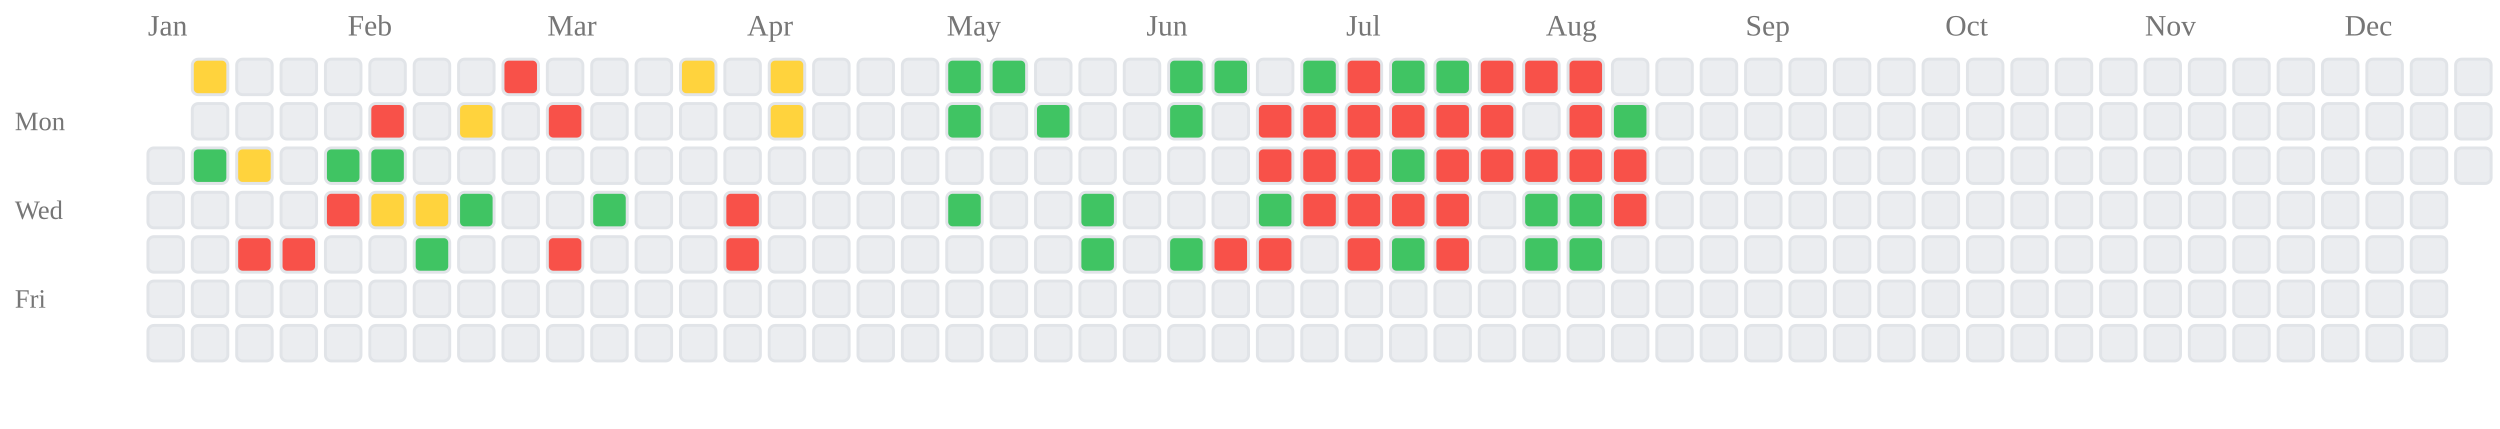
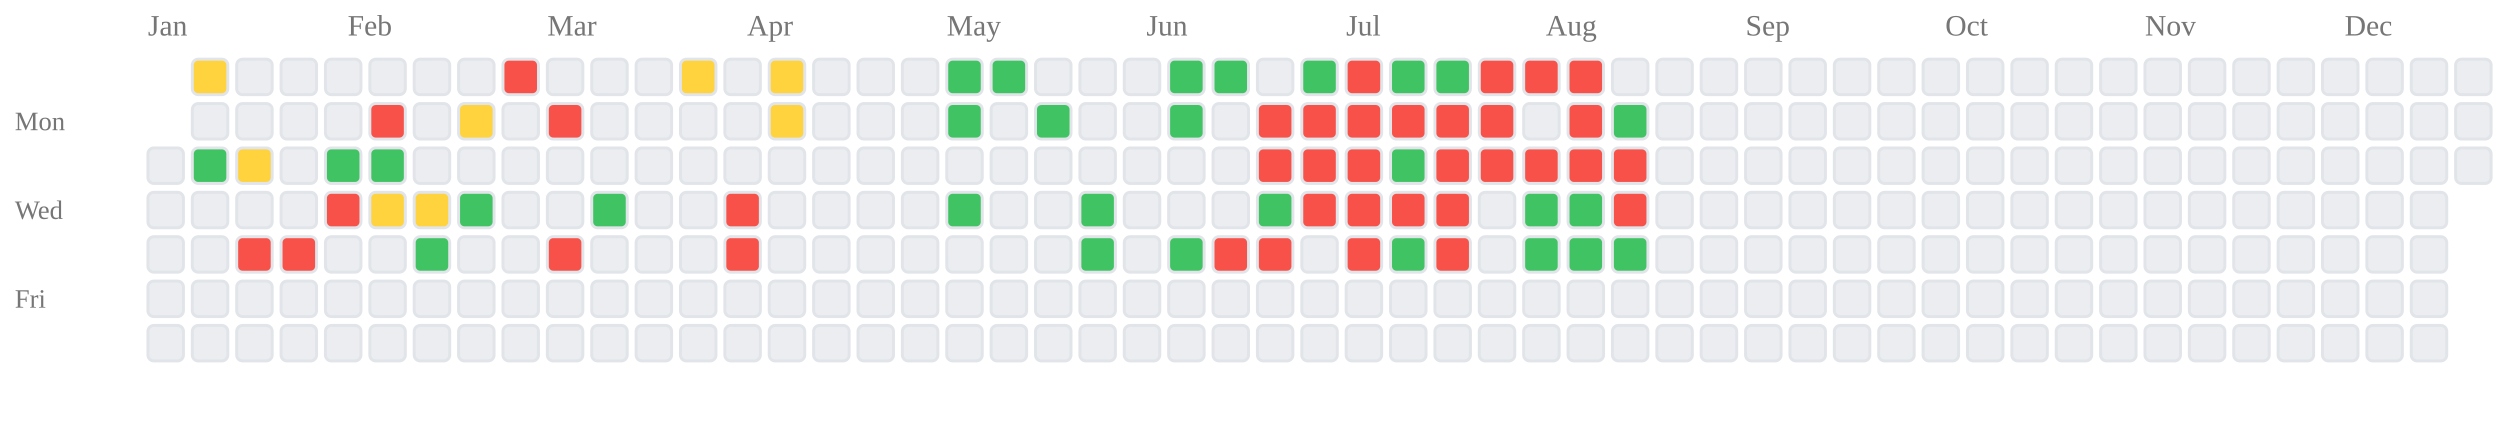
<svg xmlns="http://www.w3.org/2000/svg" width="845" height="145">
  <style>
        .month { font-size: 10px; fill: #767676; }
        .day { font-size: 9px; fill: #767676; }
        .cell { stroke: #e1e4e8; stroke-width: 1; }
        .cell-profit { fill: #40c463; }
        .cell-loss { fill: #f85149; }
        .cell-breakeven { fill: #ffd33d; }
        .cell-empty { fill: #ebedf0; }
    </style>
  <text x="50.0" y="12" class="month">Jan</text>
  <text x="117.5" y="12" class="month">Feb</text>
  <text x="185.0" y="12" class="month">Mar</text>
  <text x="252.5" y="12" class="month">Apr</text>
  <text x="320.0" y="12" class="month">May</text>
  <text x="387.5" y="12" class="month">Jun</text>
  <text x="455.0" y="12" class="month">Jul</text>
  <text x="522.5" y="12" class="month">Aug</text>
  <text x="590.0" y="12" class="month">Sep</text>
  <text x="657.5" y="12" class="month">Oct</text>
  <text x="725.0" y="12" class="month">Nov</text>
  <text x="792.5" y="12" class="month">Dec</text>
  <text x="5" y="44" class="day">Mon</text>
  <text x="5" y="74" class="day">Wed</text>
  <text x="5" y="104" class="day">Fri</text>
  <rect x="50" y="50" width="12" height="12" class="cell cell-empty" rx="2" ry="2" />
  <rect x="50" y="65" width="12" height="12" class="cell cell-empty" rx="2" ry="2" />
  <rect x="50" y="80" width="12" height="12" class="cell cell-empty" rx="2" ry="2" />
  <rect x="50" y="95" width="12" height="12" class="cell cell-empty" rx="2" ry="2" />
  <rect x="50" y="110" width="12" height="12" class="cell cell-empty" rx="2" ry="2" />
  <rect x="65" y="20" width="12" height="12" class="cell cell-breakeven" rx="2" ry="2" />
  <rect x="65" y="35" width="12" height="12" class="cell cell-empty" rx="2" ry="2" />
  <rect x="65" y="50" width="12" height="12" class="cell cell-profit" rx="2" ry="2" />
  <rect x="65" y="65" width="12" height="12" class="cell cell-empty" rx="2" ry="2" />
  <rect x="65" y="80" width="12" height="12" class="cell cell-empty" rx="2" ry="2" />
  <rect x="65" y="95" width="12" height="12" class="cell cell-empty" rx="2" ry="2" />
  <rect x="65" y="110" width="12" height="12" class="cell cell-empty" rx="2" ry="2" />
  <rect x="80" y="20" width="12" height="12" class="cell cell-empty" rx="2" ry="2" />
  <rect x="80" y="35" width="12" height="12" class="cell cell-empty" rx="2" ry="2" />
  <rect x="80" y="50" width="12" height="12" class="cell cell-breakeven" rx="2" ry="2" />
  <rect x="80" y="65" width="12" height="12" class="cell cell-empty" rx="2" ry="2" />
  <rect x="80" y="80" width="12" height="12" class="cell cell-loss" rx="2" ry="2" />
  <rect x="80" y="95" width="12" height="12" class="cell cell-empty" rx="2" ry="2" />
  <rect x="80" y="110" width="12" height="12" class="cell cell-empty" rx="2" ry="2" />
  <rect x="95" y="20" width="12" height="12" class="cell cell-empty" rx="2" ry="2" />
  <rect x="95" y="35" width="12" height="12" class="cell cell-empty" rx="2" ry="2" />
  <rect x="95" y="50" width="12" height="12" class="cell cell-empty" rx="2" ry="2" />
  <rect x="95" y="65" width="12" height="12" class="cell cell-empty" rx="2" ry="2" />
  <rect x="95" y="80" width="12" height="12" class="cell cell-loss" rx="2" ry="2" />
  <rect x="95" y="95" width="12" height="12" class="cell cell-empty" rx="2" ry="2" />
  <rect x="95" y="110" width="12" height="12" class="cell cell-empty" rx="2" ry="2" />
  <rect x="110" y="20" width="12" height="12" class="cell cell-empty" rx="2" ry="2" />
  <rect x="110" y="35" width="12" height="12" class="cell cell-empty" rx="2" ry="2" />
  <rect x="110" y="50" width="12" height="12" class="cell cell-profit" rx="2" ry="2" />
  <rect x="110" y="65" width="12" height="12" class="cell cell-loss" rx="2" ry="2" />
  <rect x="110" y="80" width="12" height="12" class="cell cell-empty" rx="2" ry="2" />
  <rect x="110" y="95" width="12" height="12" class="cell cell-empty" rx="2" ry="2" />
  <rect x="110" y="110" width="12" height="12" class="cell cell-empty" rx="2" ry="2" />
  <rect x="125" y="20" width="12" height="12" class="cell cell-empty" rx="2" ry="2" />
  <rect x="125" y="35" width="12" height="12" class="cell cell-loss" rx="2" ry="2" />
  <rect x="125" y="50" width="12" height="12" class="cell cell-profit" rx="2" ry="2" />
  <rect x="125" y="65" width="12" height="12" class="cell cell-breakeven" rx="2" ry="2" />
  <rect x="125" y="80" width="12" height="12" class="cell cell-empty" rx="2" ry="2" />
  <rect x="125" y="95" width="12" height="12" class="cell cell-empty" rx="2" ry="2" />
  <rect x="125" y="110" width="12" height="12" class="cell cell-empty" rx="2" ry="2" />
  <rect x="140" y="20" width="12" height="12" class="cell cell-empty" rx="2" ry="2" />
  <rect x="140" y="35" width="12" height="12" class="cell cell-empty" rx="2" ry="2" />
  <rect x="140" y="50" width="12" height="12" class="cell cell-empty" rx="2" ry="2" />
  <rect x="140" y="65" width="12" height="12" class="cell cell-breakeven" rx="2" ry="2" />
  <rect x="140" y="80" width="12" height="12" class="cell cell-profit" rx="2" ry="2" />
  <rect x="140" y="95" width="12" height="12" class="cell cell-empty" rx="2" ry="2" />
  <rect x="140" y="110" width="12" height="12" class="cell cell-empty" rx="2" ry="2" />
  <rect x="155" y="20" width="12" height="12" class="cell cell-empty" rx="2" ry="2" />
  <rect x="155" y="35" width="12" height="12" class="cell cell-breakeven" rx="2" ry="2" />
  <rect x="155" y="50" width="12" height="12" class="cell cell-empty" rx="2" ry="2" />
  <rect x="155" y="65" width="12" height="12" class="cell cell-profit" rx="2" ry="2" />
  <rect x="155" y="80" width="12" height="12" class="cell cell-empty" rx="2" ry="2" />
  <rect x="155" y="95" width="12" height="12" class="cell cell-empty" rx="2" ry="2" />
  <rect x="155" y="110" width="12" height="12" class="cell cell-empty" rx="2" ry="2" />
  <rect x="170" y="20" width="12" height="12" class="cell cell-loss" rx="2" ry="2" />
  <rect x="170" y="35" width="12" height="12" class="cell cell-empty" rx="2" ry="2" />
  <rect x="170" y="50" width="12" height="12" class="cell cell-empty" rx="2" ry="2" />
  <rect x="170" y="65" width="12" height="12" class="cell cell-empty" rx="2" ry="2" />
  <rect x="170" y="80" width="12" height="12" class="cell cell-empty" rx="2" ry="2" />
  <rect x="170" y="95" width="12" height="12" class="cell cell-empty" rx="2" ry="2" />
  <rect x="170" y="110" width="12" height="12" class="cell cell-empty" rx="2" ry="2" />
  <rect x="185" y="20" width="12" height="12" class="cell cell-empty" rx="2" ry="2" />
  <rect x="185" y="35" width="12" height="12" class="cell cell-loss" rx="2" ry="2" />
  <rect x="185" y="50" width="12" height="12" class="cell cell-empty" rx="2" ry="2" />
  <rect x="185" y="65" width="12" height="12" class="cell cell-empty" rx="2" ry="2" />
  <rect x="185" y="80" width="12" height="12" class="cell cell-loss" rx="2" ry="2" />
  <rect x="185" y="95" width="12" height="12" class="cell cell-empty" rx="2" ry="2" />
  <rect x="185" y="110" width="12" height="12" class="cell cell-empty" rx="2" ry="2" />
  <rect x="200" y="20" width="12" height="12" class="cell cell-empty" rx="2" ry="2" />
  <rect x="200" y="35" width="12" height="12" class="cell cell-empty" rx="2" ry="2" />
  <rect x="200" y="50" width="12" height="12" class="cell cell-empty" rx="2" ry="2" />
  <rect x="200" y="65" width="12" height="12" class="cell cell-profit" rx="2" ry="2" />
  <rect x="200" y="80" width="12" height="12" class="cell cell-empty" rx="2" ry="2" />
  <rect x="200" y="95" width="12" height="12" class="cell cell-empty" rx="2" ry="2" />
  <rect x="200" y="110" width="12" height="12" class="cell cell-empty" rx="2" ry="2" />
  <rect x="215" y="20" width="12" height="12" class="cell cell-empty" rx="2" ry="2" />
  <rect x="215" y="35" width="12" height="12" class="cell cell-empty" rx="2" ry="2" />
  <rect x="215" y="50" width="12" height="12" class="cell cell-empty" rx="2" ry="2" />
  <rect x="215" y="65" width="12" height="12" class="cell cell-empty" rx="2" ry="2" />
  <rect x="215" y="80" width="12" height="12" class="cell cell-empty" rx="2" ry="2" />
  <rect x="215" y="95" width="12" height="12" class="cell cell-empty" rx="2" ry="2" />
  <rect x="215" y="110" width="12" height="12" class="cell cell-empty" rx="2" ry="2" />
  <rect x="230" y="20" width="12" height="12" class="cell cell-breakeven" rx="2" ry="2" />
  <rect x="230" y="35" width="12" height="12" class="cell cell-empty" rx="2" ry="2" />
  <rect x="230" y="50" width="12" height="12" class="cell cell-empty" rx="2" ry="2" />
  <rect x="230" y="65" width="12" height="12" class="cell cell-empty" rx="2" ry="2" />
  <rect x="230" y="80" width="12" height="12" class="cell cell-empty" rx="2" ry="2" />
  <rect x="230" y="95" width="12" height="12" class="cell cell-empty" rx="2" ry="2" />
  <rect x="230" y="110" width="12" height="12" class="cell cell-empty" rx="2" ry="2" />
  <rect x="245" y="20" width="12" height="12" class="cell cell-empty" rx="2" ry="2" />
  <rect x="245" y="35" width="12" height="12" class="cell cell-empty" rx="2" ry="2" />
  <rect x="245" y="50" width="12" height="12" class="cell cell-empty" rx="2" ry="2" />
  <rect x="245" y="65" width="12" height="12" class="cell cell-loss" rx="2" ry="2" />
  <rect x="245" y="80" width="12" height="12" class="cell cell-loss" rx="2" ry="2" />
  <rect x="245" y="95" width="12" height="12" class="cell cell-empty" rx="2" ry="2" />
  <rect x="245" y="110" width="12" height="12" class="cell cell-empty" rx="2" ry="2" />
  <rect x="260" y="20" width="12" height="12" class="cell cell-breakeven" rx="2" ry="2" />
  <rect x="260" y="35" width="12" height="12" class="cell cell-breakeven" rx="2" ry="2" />
  <rect x="260" y="50" width="12" height="12" class="cell cell-empty" rx="2" ry="2" />
  <rect x="260" y="65" width="12" height="12" class="cell cell-empty" rx="2" ry="2" />
  <rect x="260" y="80" width="12" height="12" class="cell cell-empty" rx="2" ry="2" />
  <rect x="260" y="95" width="12" height="12" class="cell cell-empty" rx="2" ry="2" />
  <rect x="260" y="110" width="12" height="12" class="cell cell-empty" rx="2" ry="2" />
  <rect x="275" y="20" width="12" height="12" class="cell cell-empty" rx="2" ry="2" />
  <rect x="275" y="35" width="12" height="12" class="cell cell-empty" rx="2" ry="2" />
  <rect x="275" y="50" width="12" height="12" class="cell cell-empty" rx="2" ry="2" />
  <rect x="275" y="65" width="12" height="12" class="cell cell-empty" rx="2" ry="2" />
  <rect x="275" y="80" width="12" height="12" class="cell cell-empty" rx="2" ry="2" />
  <rect x="275" y="95" width="12" height="12" class="cell cell-empty" rx="2" ry="2" />
  <rect x="275" y="110" width="12" height="12" class="cell cell-empty" rx="2" ry="2" />
  <rect x="290" y="20" width="12" height="12" class="cell cell-empty" rx="2" ry="2" />
  <rect x="290" y="35" width="12" height="12" class="cell cell-empty" rx="2" ry="2" />
  <rect x="290" y="50" width="12" height="12" class="cell cell-empty" rx="2" ry="2" />
  <rect x="290" y="65" width="12" height="12" class="cell cell-empty" rx="2" ry="2" />
  <rect x="290" y="80" width="12" height="12" class="cell cell-empty" rx="2" ry="2" />
  <rect x="290" y="95" width="12" height="12" class="cell cell-empty" rx="2" ry="2" />
  <rect x="290" y="110" width="12" height="12" class="cell cell-empty" rx="2" ry="2" />
  <rect x="305" y="20" width="12" height="12" class="cell cell-empty" rx="2" ry="2" />
  <rect x="305" y="35" width="12" height="12" class="cell cell-empty" rx="2" ry="2" />
  <rect x="305" y="50" width="12" height="12" class="cell cell-empty" rx="2" ry="2" />
  <rect x="305" y="65" width="12" height="12" class="cell cell-empty" rx="2" ry="2" />
  <rect x="305" y="80" width="12" height="12" class="cell cell-empty" rx="2" ry="2" />
  <rect x="305" y="95" width="12" height="12" class="cell cell-empty" rx="2" ry="2" />
  <rect x="305" y="110" width="12" height="12" class="cell cell-empty" rx="2" ry="2" />
  <rect x="320" y="20" width="12" height="12" class="cell cell-profit" rx="2" ry="2" />
  <rect x="320" y="35" width="12" height="12" class="cell cell-profit" rx="2" ry="2" />
  <rect x="320" y="50" width="12" height="12" class="cell cell-empty" rx="2" ry="2" />
  <rect x="320" y="65" width="12" height="12" class="cell cell-profit" rx="2" ry="2" />
  <rect x="320" y="80" width="12" height="12" class="cell cell-empty" rx="2" ry="2" />
  <rect x="320" y="95" width="12" height="12" class="cell cell-empty" rx="2" ry="2" />
  <rect x="320" y="110" width="12" height="12" class="cell cell-empty" rx="2" ry="2" />
  <rect x="335" y="20" width="12" height="12" class="cell cell-profit" rx="2" ry="2" />
  <rect x="335" y="35" width="12" height="12" class="cell cell-empty" rx="2" ry="2" />
  <rect x="335" y="50" width="12" height="12" class="cell cell-empty" rx="2" ry="2" />
  <rect x="335" y="65" width="12" height="12" class="cell cell-empty" rx="2" ry="2" />
  <rect x="335" y="80" width="12" height="12" class="cell cell-empty" rx="2" ry="2" />
  <rect x="335" y="95" width="12" height="12" class="cell cell-empty" rx="2" ry="2" />
  <rect x="335" y="110" width="12" height="12" class="cell cell-empty" rx="2" ry="2" />
  <rect x="350" y="20" width="12" height="12" class="cell cell-empty" rx="2" ry="2" />
  <rect x="350" y="35" width="12" height="12" class="cell cell-profit" rx="2" ry="2" />
  <rect x="350" y="50" width="12" height="12" class="cell cell-empty" rx="2" ry="2" />
  <rect x="350" y="65" width="12" height="12" class="cell cell-empty" rx="2" ry="2" />
  <rect x="350" y="80" width="12" height="12" class="cell cell-empty" rx="2" ry="2" />
  <rect x="350" y="95" width="12" height="12" class="cell cell-empty" rx="2" ry="2" />
  <rect x="350" y="110" width="12" height="12" class="cell cell-empty" rx="2" ry="2" />
  <rect x="365" y="20" width="12" height="12" class="cell cell-empty" rx="2" ry="2" />
  <rect x="365" y="35" width="12" height="12" class="cell cell-empty" rx="2" ry="2" />
  <rect x="365" y="50" width="12" height="12" class="cell cell-empty" rx="2" ry="2" />
  <rect x="365" y="65" width="12" height="12" class="cell cell-profit" rx="2" ry="2" />
  <rect x="365" y="80" width="12" height="12" class="cell cell-profit" rx="2" ry="2" />
  <rect x="365" y="95" width="12" height="12" class="cell cell-empty" rx="2" ry="2" />
  <rect x="365" y="110" width="12" height="12" class="cell cell-empty" rx="2" ry="2" />
  <rect x="380" y="20" width="12" height="12" class="cell cell-empty" rx="2" ry="2" />
  <rect x="380" y="35" width="12" height="12" class="cell cell-empty" rx="2" ry="2" />
  <rect x="380" y="50" width="12" height="12" class="cell cell-empty" rx="2" ry="2" />
  <rect x="380" y="65" width="12" height="12" class="cell cell-empty" rx="2" ry="2" />
  <rect x="380" y="80" width="12" height="12" class="cell cell-empty" rx="2" ry="2" />
  <rect x="380" y="95" width="12" height="12" class="cell cell-empty" rx="2" ry="2" />
  <rect x="380" y="110" width="12" height="12" class="cell cell-empty" rx="2" ry="2" />
  <rect x="395" y="20" width="12" height="12" class="cell cell-profit" rx="2" ry="2" />
  <rect x="395" y="35" width="12" height="12" class="cell cell-profit" rx="2" ry="2" />
  <rect x="395" y="50" width="12" height="12" class="cell cell-empty" rx="2" ry="2" />
  <rect x="395" y="65" width="12" height="12" class="cell cell-empty" rx="2" ry="2" />
  <rect x="395" y="80" width="12" height="12" class="cell cell-profit" rx="2" ry="2" />
  <rect x="395" y="95" width="12" height="12" class="cell cell-empty" rx="2" ry="2" />
  <rect x="395" y="110" width="12" height="12" class="cell cell-empty" rx="2" ry="2" />
  <rect x="410" y="20" width="12" height="12" class="cell cell-profit" rx="2" ry="2" />
  <rect x="410" y="35" width="12" height="12" class="cell cell-empty" rx="2" ry="2" />
  <rect x="410" y="50" width="12" height="12" class="cell cell-empty" rx="2" ry="2" />
  <rect x="410" y="65" width="12" height="12" class="cell cell-empty" rx="2" ry="2" />
  <rect x="410" y="80" width="12" height="12" class="cell cell-loss" rx="2" ry="2" />
  <rect x="410" y="95" width="12" height="12" class="cell cell-empty" rx="2" ry="2" />
  <rect x="410" y="110" width="12" height="12" class="cell cell-empty" rx="2" ry="2" />
  <rect x="425" y="20" width="12" height="12" class="cell cell-empty" rx="2" ry="2" />
  <rect x="425" y="35" width="12" height="12" class="cell cell-loss" rx="2" ry="2" />
  <rect x="425" y="50" width="12" height="12" class="cell cell-loss" rx="2" ry="2" />
  <rect x="425" y="65" width="12" height="12" class="cell cell-profit" rx="2" ry="2" />
  <rect x="425" y="80" width="12" height="12" class="cell cell-loss" rx="2" ry="2" />
  <rect x="425" y="95" width="12" height="12" class="cell cell-empty" rx="2" ry="2" />
  <rect x="425" y="110" width="12" height="12" class="cell cell-empty" rx="2" ry="2" />
  <rect x="440" y="20" width="12" height="12" class="cell cell-profit" rx="2" ry="2" />
  <rect x="440" y="35" width="12" height="12" class="cell cell-loss" rx="2" ry="2" />
  <rect x="440" y="50" width="12" height="12" class="cell cell-loss" rx="2" ry="2" />
  <rect x="440" y="65" width="12" height="12" class="cell cell-loss" rx="2" ry="2" />
  <rect x="440" y="80" width="12" height="12" class="cell cell-empty" rx="2" ry="2" />
  <rect x="440" y="95" width="12" height="12" class="cell cell-empty" rx="2" ry="2" />
  <rect x="440" y="110" width="12" height="12" class="cell cell-empty" rx="2" ry="2" />
  <rect x="455" y="20" width="12" height="12" class="cell cell-loss" rx="2" ry="2" />
  <rect x="455" y="35" width="12" height="12" class="cell cell-loss" rx="2" ry="2" />
  <rect x="455" y="50" width="12" height="12" class="cell cell-loss" rx="2" ry="2" />
  <rect x="455" y="65" width="12" height="12" class="cell cell-loss" rx="2" ry="2" />
  <rect x="455" y="80" width="12" height="12" class="cell cell-loss" rx="2" ry="2" />
  <rect x="455" y="95" width="12" height="12" class="cell cell-empty" rx="2" ry="2" />
  <rect x="455" y="110" width="12" height="12" class="cell cell-empty" rx="2" ry="2" />
  <rect x="470" y="20" width="12" height="12" class="cell cell-profit" rx="2" ry="2" />
  <rect x="470" y="35" width="12" height="12" class="cell cell-loss" rx="2" ry="2" />
  <rect x="470" y="50" width="12" height="12" class="cell cell-profit" rx="2" ry="2" />
  <rect x="470" y="65" width="12" height="12" class="cell cell-loss" rx="2" ry="2" />
  <rect x="470" y="80" width="12" height="12" class="cell cell-profit" rx="2" ry="2" />
  <rect x="470" y="95" width="12" height="12" class="cell cell-empty" rx="2" ry="2" />
  <rect x="470" y="110" width="12" height="12" class="cell cell-empty" rx="2" ry="2" />
  <rect x="485" y="20" width="12" height="12" class="cell cell-profit" rx="2" ry="2" />
  <rect x="485" y="35" width="12" height="12" class="cell cell-loss" rx="2" ry="2" />
  <rect x="485" y="50" width="12" height="12" class="cell cell-loss" rx="2" ry="2" />
  <rect x="485" y="65" width="12" height="12" class="cell cell-loss" rx="2" ry="2" />
  <rect x="485" y="80" width="12" height="12" class="cell cell-loss" rx="2" ry="2" />
  <rect x="485" y="95" width="12" height="12" class="cell cell-empty" rx="2" ry="2" />
  <rect x="485" y="110" width="12" height="12" class="cell cell-empty" rx="2" ry="2" />
  <rect x="500" y="20" width="12" height="12" class="cell cell-loss" rx="2" ry="2" />
  <rect x="500" y="35" width="12" height="12" class="cell cell-loss" rx="2" ry="2" />
  <rect x="500" y="50" width="12" height="12" class="cell cell-loss" rx="2" ry="2" />
  <rect x="500" y="65" width="12" height="12" class="cell cell-empty" rx="2" ry="2" />
  <rect x="500" y="80" width="12" height="12" class="cell cell-empty" rx="2" ry="2" />
  <rect x="500" y="95" width="12" height="12" class="cell cell-empty" rx="2" ry="2" />
  <rect x="500" y="110" width="12" height="12" class="cell cell-empty" rx="2" ry="2" />
  <rect x="515" y="20" width="12" height="12" class="cell cell-loss" rx="2" ry="2" />
  <rect x="515" y="35" width="12" height="12" class="cell cell-empty" rx="2" ry="2" />
  <rect x="515" y="50" width="12" height="12" class="cell cell-loss" rx="2" ry="2" />
  <rect x="515" y="65" width="12" height="12" class="cell cell-profit" rx="2" ry="2" />
  <rect x="515" y="80" width="12" height="12" class="cell cell-profit" rx="2" ry="2" />
  <rect x="515" y="95" width="12" height="12" class="cell cell-empty" rx="2" ry="2" />
  <rect x="515" y="110" width="12" height="12" class="cell cell-empty" rx="2" ry="2" />
  <rect x="530" y="20" width="12" height="12" class="cell cell-loss" rx="2" ry="2" />
  <rect x="530" y="35" width="12" height="12" class="cell cell-loss" rx="2" ry="2" />
  <rect x="530" y="50" width="12" height="12" class="cell cell-loss" rx="2" ry="2" />
  <rect x="530" y="65" width="12" height="12" class="cell cell-profit" rx="2" ry="2" />
  <rect x="530" y="80" width="12" height="12" class="cell cell-profit" rx="2" ry="2" />
  <rect x="530" y="95" width="12" height="12" class="cell cell-empty" rx="2" ry="2" />
  <rect x="530" y="110" width="12" height="12" class="cell cell-empty" rx="2" ry="2" />
  <rect x="545" y="20" width="12" height="12" class="cell cell-empty" rx="2" ry="2" />
  <rect x="545" y="35" width="12" height="12" class="cell cell-profit" rx="2" ry="2" />
  <rect x="545" y="50" width="12" height="12" class="cell cell-loss" rx="2" ry="2" />
  <rect x="545" y="65" width="12" height="12" class="cell cell-loss" rx="2" ry="2" />
-   <rect x="545" y="80" width="12" height="12" class="cell cell-empty" rx="2" ry="2" />
+   <rect x="545" y="80" width="12" height="12" class="cell cell-profit" rx="2" ry="2" />
  <rect x="545" y="95" width="12" height="12" class="cell cell-empty" rx="2" ry="2" />
  <rect x="545" y="110" width="12" height="12" class="cell cell-empty" rx="2" ry="2" />
  <rect x="560" y="20" width="12" height="12" class="cell cell-empty" rx="2" ry="2" />
  <rect x="560" y="35" width="12" height="12" class="cell cell-empty" rx="2" ry="2" />
  <rect x="560" y="50" width="12" height="12" class="cell cell-empty" rx="2" ry="2" />
  <rect x="560" y="65" width="12" height="12" class="cell cell-empty" rx="2" ry="2" />
  <rect x="560" y="80" width="12" height="12" class="cell cell-empty" rx="2" ry="2" />
  <rect x="560" y="95" width="12" height="12" class="cell cell-empty" rx="2" ry="2" />
  <rect x="560" y="110" width="12" height="12" class="cell cell-empty" rx="2" ry="2" />
  <rect x="575" y="20" width="12" height="12" class="cell cell-empty" rx="2" ry="2" />
  <rect x="575" y="35" width="12" height="12" class="cell cell-empty" rx="2" ry="2" />
  <rect x="575" y="50" width="12" height="12" class="cell cell-empty" rx="2" ry="2" />
  <rect x="575" y="65" width="12" height="12" class="cell cell-empty" rx="2" ry="2" />
  <rect x="575" y="80" width="12" height="12" class="cell cell-empty" rx="2" ry="2" />
  <rect x="575" y="95" width="12" height="12" class="cell cell-empty" rx="2" ry="2" />
  <rect x="575" y="110" width="12" height="12" class="cell cell-empty" rx="2" ry="2" />
  <rect x="590" y="20" width="12" height="12" class="cell cell-empty" rx="2" ry="2" />
  <rect x="590" y="35" width="12" height="12" class="cell cell-empty" rx="2" ry="2" />
  <rect x="590" y="50" width="12" height="12" class="cell cell-empty" rx="2" ry="2" />
  <rect x="590" y="65" width="12" height="12" class="cell cell-empty" rx="2" ry="2" />
  <rect x="590" y="80" width="12" height="12" class="cell cell-empty" rx="2" ry="2" />
  <rect x="590" y="95" width="12" height="12" class="cell cell-empty" rx="2" ry="2" />
  <rect x="590" y="110" width="12" height="12" class="cell cell-empty" rx="2" ry="2" />
  <rect x="605" y="20" width="12" height="12" class="cell cell-empty" rx="2" ry="2" />
  <rect x="605" y="35" width="12" height="12" class="cell cell-empty" rx="2" ry="2" />
  <rect x="605" y="50" width="12" height="12" class="cell cell-empty" rx="2" ry="2" />
  <rect x="605" y="65" width="12" height="12" class="cell cell-empty" rx="2" ry="2" />
  <rect x="605" y="80" width="12" height="12" class="cell cell-empty" rx="2" ry="2" />
  <rect x="605" y="95" width="12" height="12" class="cell cell-empty" rx="2" ry="2" />
  <rect x="605" y="110" width="12" height="12" class="cell cell-empty" rx="2" ry="2" />
  <rect x="620" y="20" width="12" height="12" class="cell cell-empty" rx="2" ry="2" />
  <rect x="620" y="35" width="12" height="12" class="cell cell-empty" rx="2" ry="2" />
  <rect x="620" y="50" width="12" height="12" class="cell cell-empty" rx="2" ry="2" />
  <rect x="620" y="65" width="12" height="12" class="cell cell-empty" rx="2" ry="2" />
  <rect x="620" y="80" width="12" height="12" class="cell cell-empty" rx="2" ry="2" />
  <rect x="620" y="95" width="12" height="12" class="cell cell-empty" rx="2" ry="2" />
  <rect x="620" y="110" width="12" height="12" class="cell cell-empty" rx="2" ry="2" />
  <rect x="635" y="20" width="12" height="12" class="cell cell-empty" rx="2" ry="2" />
  <rect x="635" y="35" width="12" height="12" class="cell cell-empty" rx="2" ry="2" />
  <rect x="635" y="50" width="12" height="12" class="cell cell-empty" rx="2" ry="2" />
  <rect x="635" y="65" width="12" height="12" class="cell cell-empty" rx="2" ry="2" />
  <rect x="635" y="80" width="12" height="12" class="cell cell-empty" rx="2" ry="2" />
  <rect x="635" y="95" width="12" height="12" class="cell cell-empty" rx="2" ry="2" />
  <rect x="635" y="110" width="12" height="12" class="cell cell-empty" rx="2" ry="2" />
  <rect x="650" y="20" width="12" height="12" class="cell cell-empty" rx="2" ry="2" />
  <rect x="650" y="35" width="12" height="12" class="cell cell-empty" rx="2" ry="2" />
  <rect x="650" y="50" width="12" height="12" class="cell cell-empty" rx="2" ry="2" />
  <rect x="650" y="65" width="12" height="12" class="cell cell-empty" rx="2" ry="2" />
  <rect x="650" y="80" width="12" height="12" class="cell cell-empty" rx="2" ry="2" />
  <rect x="650" y="95" width="12" height="12" class="cell cell-empty" rx="2" ry="2" />
  <rect x="650" y="110" width="12" height="12" class="cell cell-empty" rx="2" ry="2" />
  <rect x="665" y="20" width="12" height="12" class="cell cell-empty" rx="2" ry="2" />
  <rect x="665" y="35" width="12" height="12" class="cell cell-empty" rx="2" ry="2" />
  <rect x="665" y="50" width="12" height="12" class="cell cell-empty" rx="2" ry="2" />
  <rect x="665" y="65" width="12" height="12" class="cell cell-empty" rx="2" ry="2" />
  <rect x="665" y="80" width="12" height="12" class="cell cell-empty" rx="2" ry="2" />
  <rect x="665" y="95" width="12" height="12" class="cell cell-empty" rx="2" ry="2" />
  <rect x="665" y="110" width="12" height="12" class="cell cell-empty" rx="2" ry="2" />
  <rect x="680" y="20" width="12" height="12" class="cell cell-empty" rx="2" ry="2" />
  <rect x="680" y="35" width="12" height="12" class="cell cell-empty" rx="2" ry="2" />
  <rect x="680" y="50" width="12" height="12" class="cell cell-empty" rx="2" ry="2" />
  <rect x="680" y="65" width="12" height="12" class="cell cell-empty" rx="2" ry="2" />
  <rect x="680" y="80" width="12" height="12" class="cell cell-empty" rx="2" ry="2" />
  <rect x="680" y="95" width="12" height="12" class="cell cell-empty" rx="2" ry="2" />
  <rect x="680" y="110" width="12" height="12" class="cell cell-empty" rx="2" ry="2" />
  <rect x="695" y="20" width="12" height="12" class="cell cell-empty" rx="2" ry="2" />
  <rect x="695" y="35" width="12" height="12" class="cell cell-empty" rx="2" ry="2" />
  <rect x="695" y="50" width="12" height="12" class="cell cell-empty" rx="2" ry="2" />
  <rect x="695" y="65" width="12" height="12" class="cell cell-empty" rx="2" ry="2" />
  <rect x="695" y="80" width="12" height="12" class="cell cell-empty" rx="2" ry="2" />
  <rect x="695" y="95" width="12" height="12" class="cell cell-empty" rx="2" ry="2" />
  <rect x="695" y="110" width="12" height="12" class="cell cell-empty" rx="2" ry="2" />
  <rect x="710" y="20" width="12" height="12" class="cell cell-empty" rx="2" ry="2" />
  <rect x="710" y="35" width="12" height="12" class="cell cell-empty" rx="2" ry="2" />
  <rect x="710" y="50" width="12" height="12" class="cell cell-empty" rx="2" ry="2" />
  <rect x="710" y="65" width="12" height="12" class="cell cell-empty" rx="2" ry="2" />
  <rect x="710" y="80" width="12" height="12" class="cell cell-empty" rx="2" ry="2" />
  <rect x="710" y="95" width="12" height="12" class="cell cell-empty" rx="2" ry="2" />
  <rect x="710" y="110" width="12" height="12" class="cell cell-empty" rx="2" ry="2" />
  <rect x="725" y="20" width="12" height="12" class="cell cell-empty" rx="2" ry="2" />
  <rect x="725" y="35" width="12" height="12" class="cell cell-empty" rx="2" ry="2" />
  <rect x="725" y="50" width="12" height="12" class="cell cell-empty" rx="2" ry="2" />
  <rect x="725" y="65" width="12" height="12" class="cell cell-empty" rx="2" ry="2" />
  <rect x="725" y="80" width="12" height="12" class="cell cell-empty" rx="2" ry="2" />
  <rect x="725" y="95" width="12" height="12" class="cell cell-empty" rx="2" ry="2" />
  <rect x="725" y="110" width="12" height="12" class="cell cell-empty" rx="2" ry="2" />
  <rect x="740" y="20" width="12" height="12" class="cell cell-empty" rx="2" ry="2" />
  <rect x="740" y="35" width="12" height="12" class="cell cell-empty" rx="2" ry="2" />
  <rect x="740" y="50" width="12" height="12" class="cell cell-empty" rx="2" ry="2" />
  <rect x="740" y="65" width="12" height="12" class="cell cell-empty" rx="2" ry="2" />
  <rect x="740" y="80" width="12" height="12" class="cell cell-empty" rx="2" ry="2" />
  <rect x="740" y="95" width="12" height="12" class="cell cell-empty" rx="2" ry="2" />
  <rect x="740" y="110" width="12" height="12" class="cell cell-empty" rx="2" ry="2" />
  <rect x="755" y="20" width="12" height="12" class="cell cell-empty" rx="2" ry="2" />
  <rect x="755" y="35" width="12" height="12" class="cell cell-empty" rx="2" ry="2" />
  <rect x="755" y="50" width="12" height="12" class="cell cell-empty" rx="2" ry="2" />
  <rect x="755" y="65" width="12" height="12" class="cell cell-empty" rx="2" ry="2" />
  <rect x="755" y="80" width="12" height="12" class="cell cell-empty" rx="2" ry="2" />
  <rect x="755" y="95" width="12" height="12" class="cell cell-empty" rx="2" ry="2" />
  <rect x="755" y="110" width="12" height="12" class="cell cell-empty" rx="2" ry="2" />
  <rect x="770" y="20" width="12" height="12" class="cell cell-empty" rx="2" ry="2" />
  <rect x="770" y="35" width="12" height="12" class="cell cell-empty" rx="2" ry="2" />
  <rect x="770" y="50" width="12" height="12" class="cell cell-empty" rx="2" ry="2" />
  <rect x="770" y="65" width="12" height="12" class="cell cell-empty" rx="2" ry="2" />
  <rect x="770" y="80" width="12" height="12" class="cell cell-empty" rx="2" ry="2" />
  <rect x="770" y="95" width="12" height="12" class="cell cell-empty" rx="2" ry="2" />
  <rect x="770" y="110" width="12" height="12" class="cell cell-empty" rx="2" ry="2" />
  <rect x="785" y="20" width="12" height="12" class="cell cell-empty" rx="2" ry="2" />
  <rect x="785" y="35" width="12" height="12" class="cell cell-empty" rx="2" ry="2" />
  <rect x="785" y="50" width="12" height="12" class="cell cell-empty" rx="2" ry="2" />
  <rect x="785" y="65" width="12" height="12" class="cell cell-empty" rx="2" ry="2" />
  <rect x="785" y="80" width="12" height="12" class="cell cell-empty" rx="2" ry="2" />
  <rect x="785" y="95" width="12" height="12" class="cell cell-empty" rx="2" ry="2" />
  <rect x="785" y="110" width="12" height="12" class="cell cell-empty" rx="2" ry="2" />
  <rect x="800" y="20" width="12" height="12" class="cell cell-empty" rx="2" ry="2" />
  <rect x="800" y="35" width="12" height="12" class="cell cell-empty" rx="2" ry="2" />
  <rect x="800" y="50" width="12" height="12" class="cell cell-empty" rx="2" ry="2" />
  <rect x="800" y="65" width="12" height="12" class="cell cell-empty" rx="2" ry="2" />
  <rect x="800" y="80" width="12" height="12" class="cell cell-empty" rx="2" ry="2" />
  <rect x="800" y="95" width="12" height="12" class="cell cell-empty" rx="2" ry="2" />
  <rect x="800" y="110" width="12" height="12" class="cell cell-empty" rx="2" ry="2" />
  <rect x="815" y="20" width="12" height="12" class="cell cell-empty" rx="2" ry="2" />
  <rect x="815" y="35" width="12" height="12" class="cell cell-empty" rx="2" ry="2" />
  <rect x="815" y="50" width="12" height="12" class="cell cell-empty" rx="2" ry="2" />
  <rect x="815" y="65" width="12" height="12" class="cell cell-empty" rx="2" ry="2" />
  <rect x="815" y="80" width="12" height="12" class="cell cell-empty" rx="2" ry="2" />
  <rect x="815" y="95" width="12" height="12" class="cell cell-empty" rx="2" ry="2" />
  <rect x="815" y="110" width="12" height="12" class="cell cell-empty" rx="2" ry="2" />
  <rect x="830" y="20" width="12" height="12" class="cell cell-empty" rx="2" ry="2" />
  <rect x="830" y="35" width="12" height="12" class="cell cell-empty" rx="2" ry="2" />
  <rect x="830" y="50" width="12" height="12" class="cell cell-empty" rx="2" ry="2" />
</svg>
